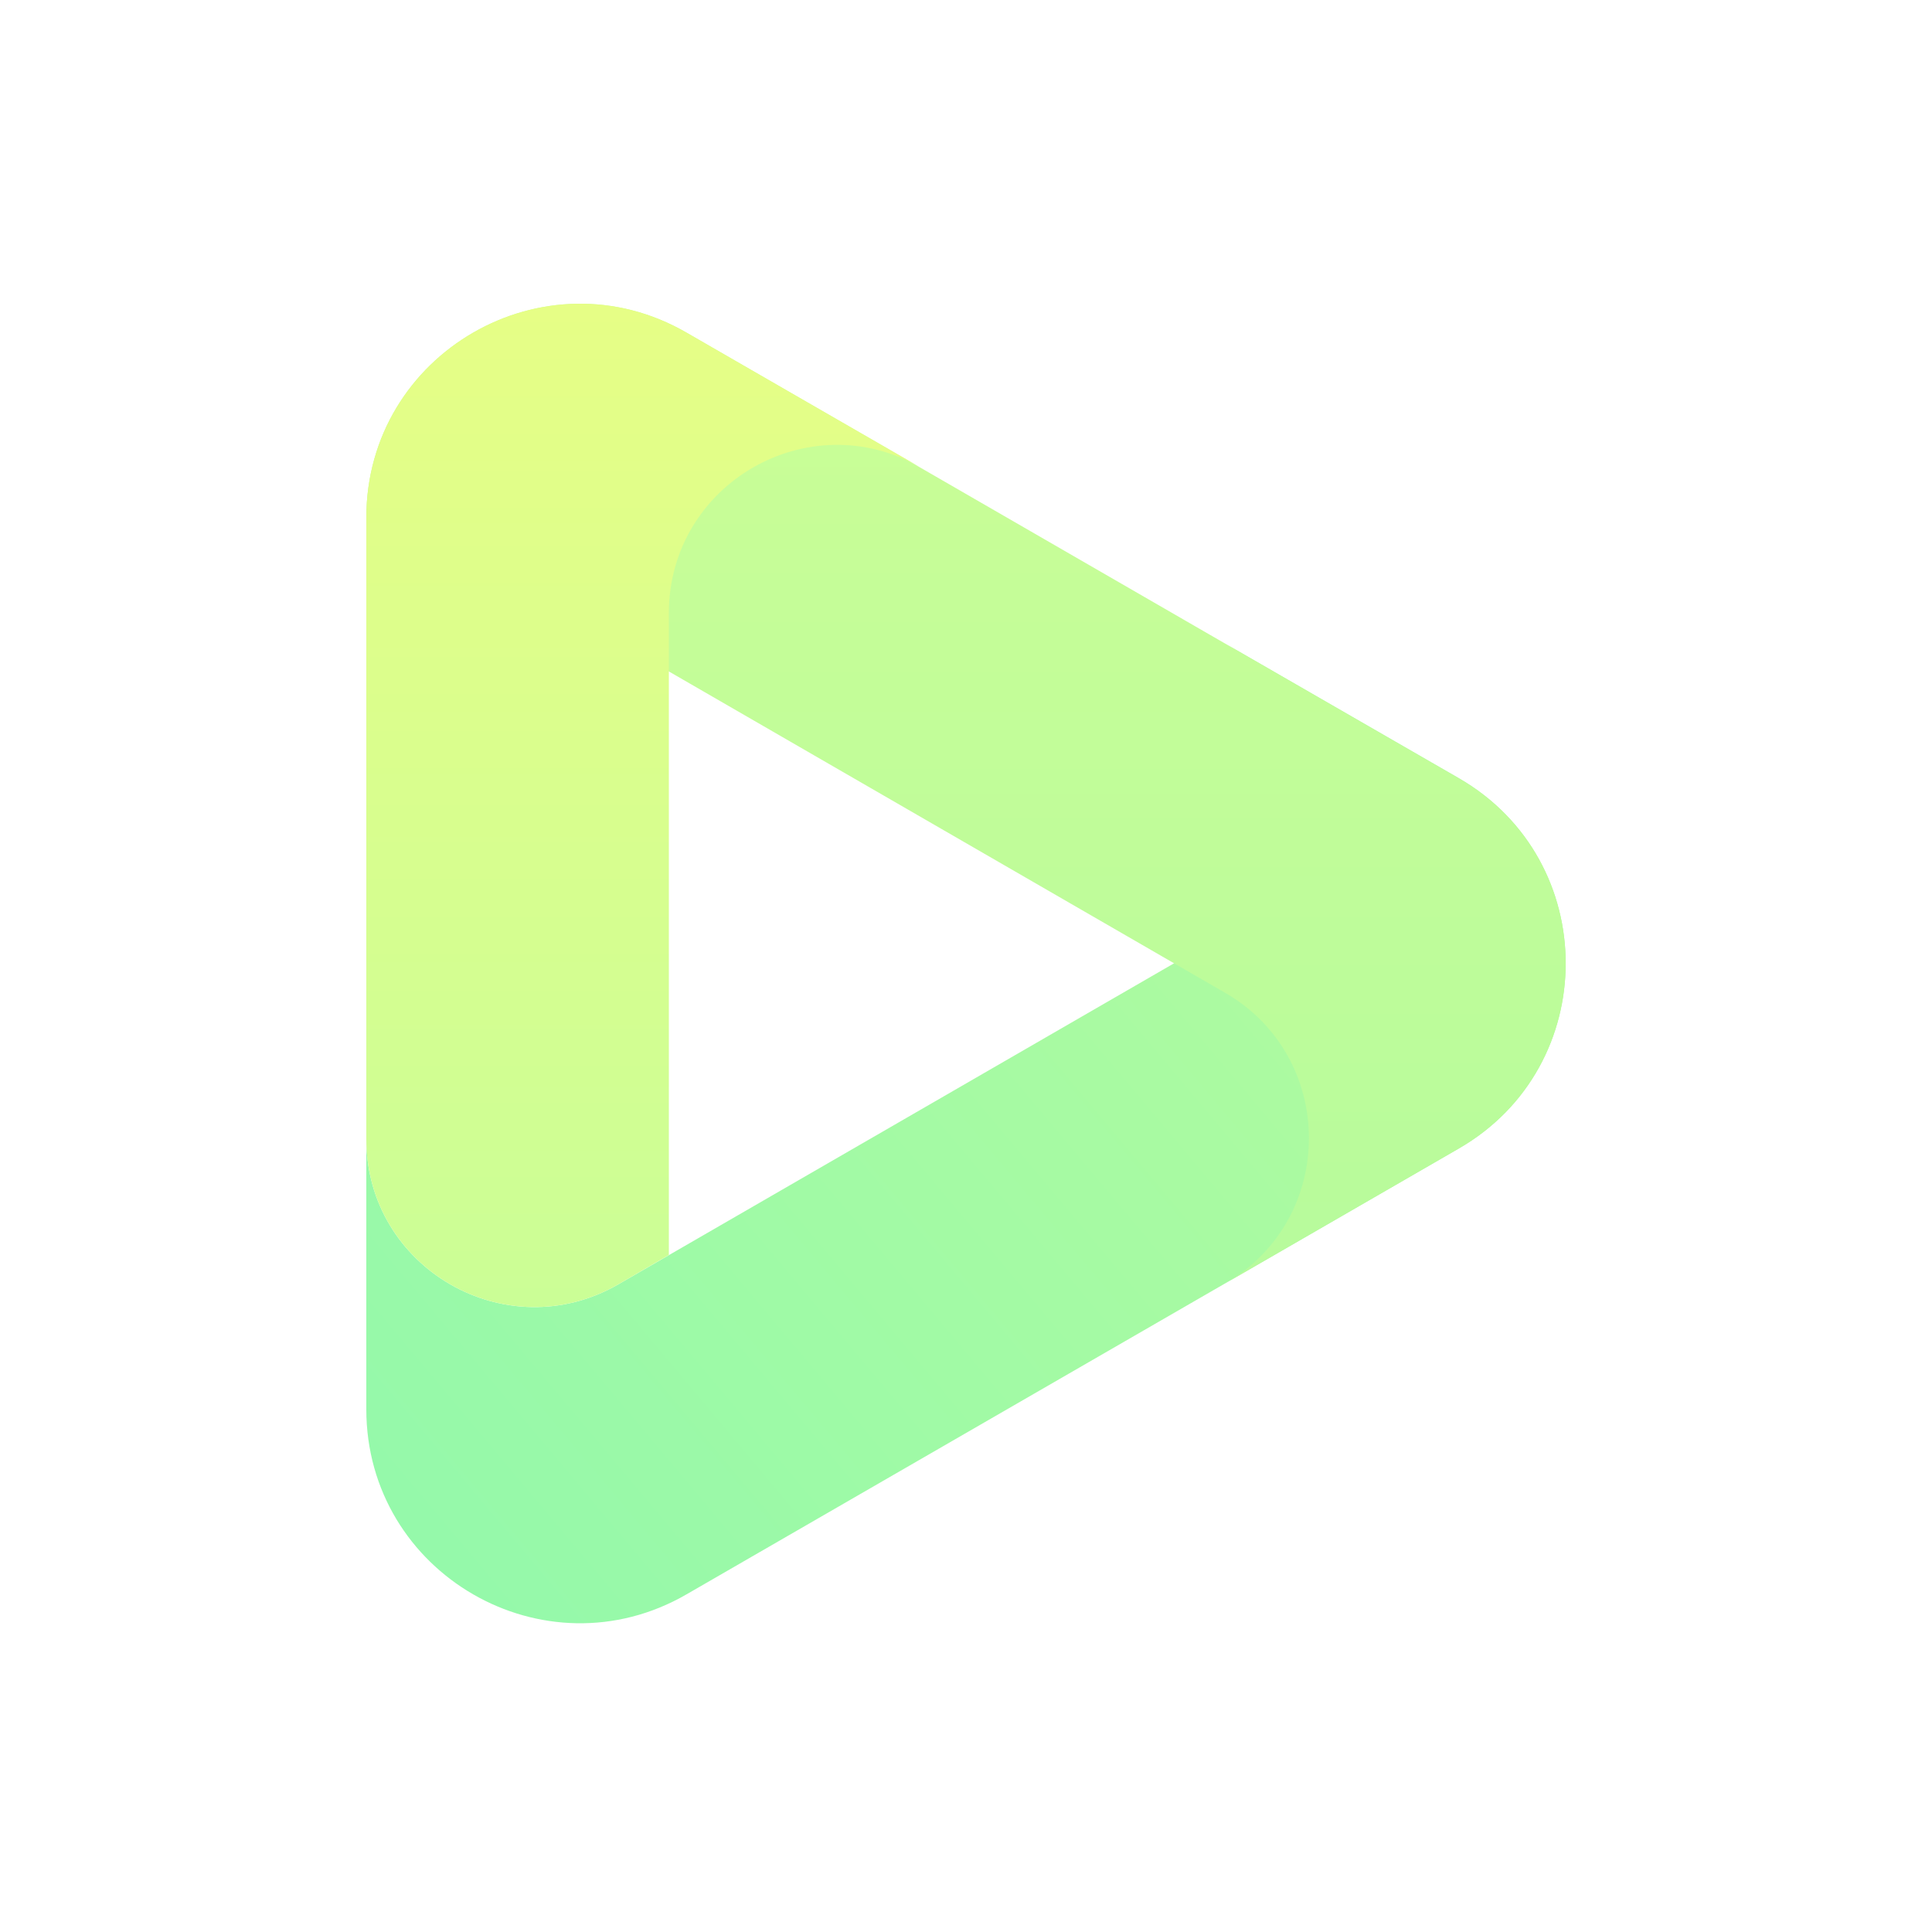
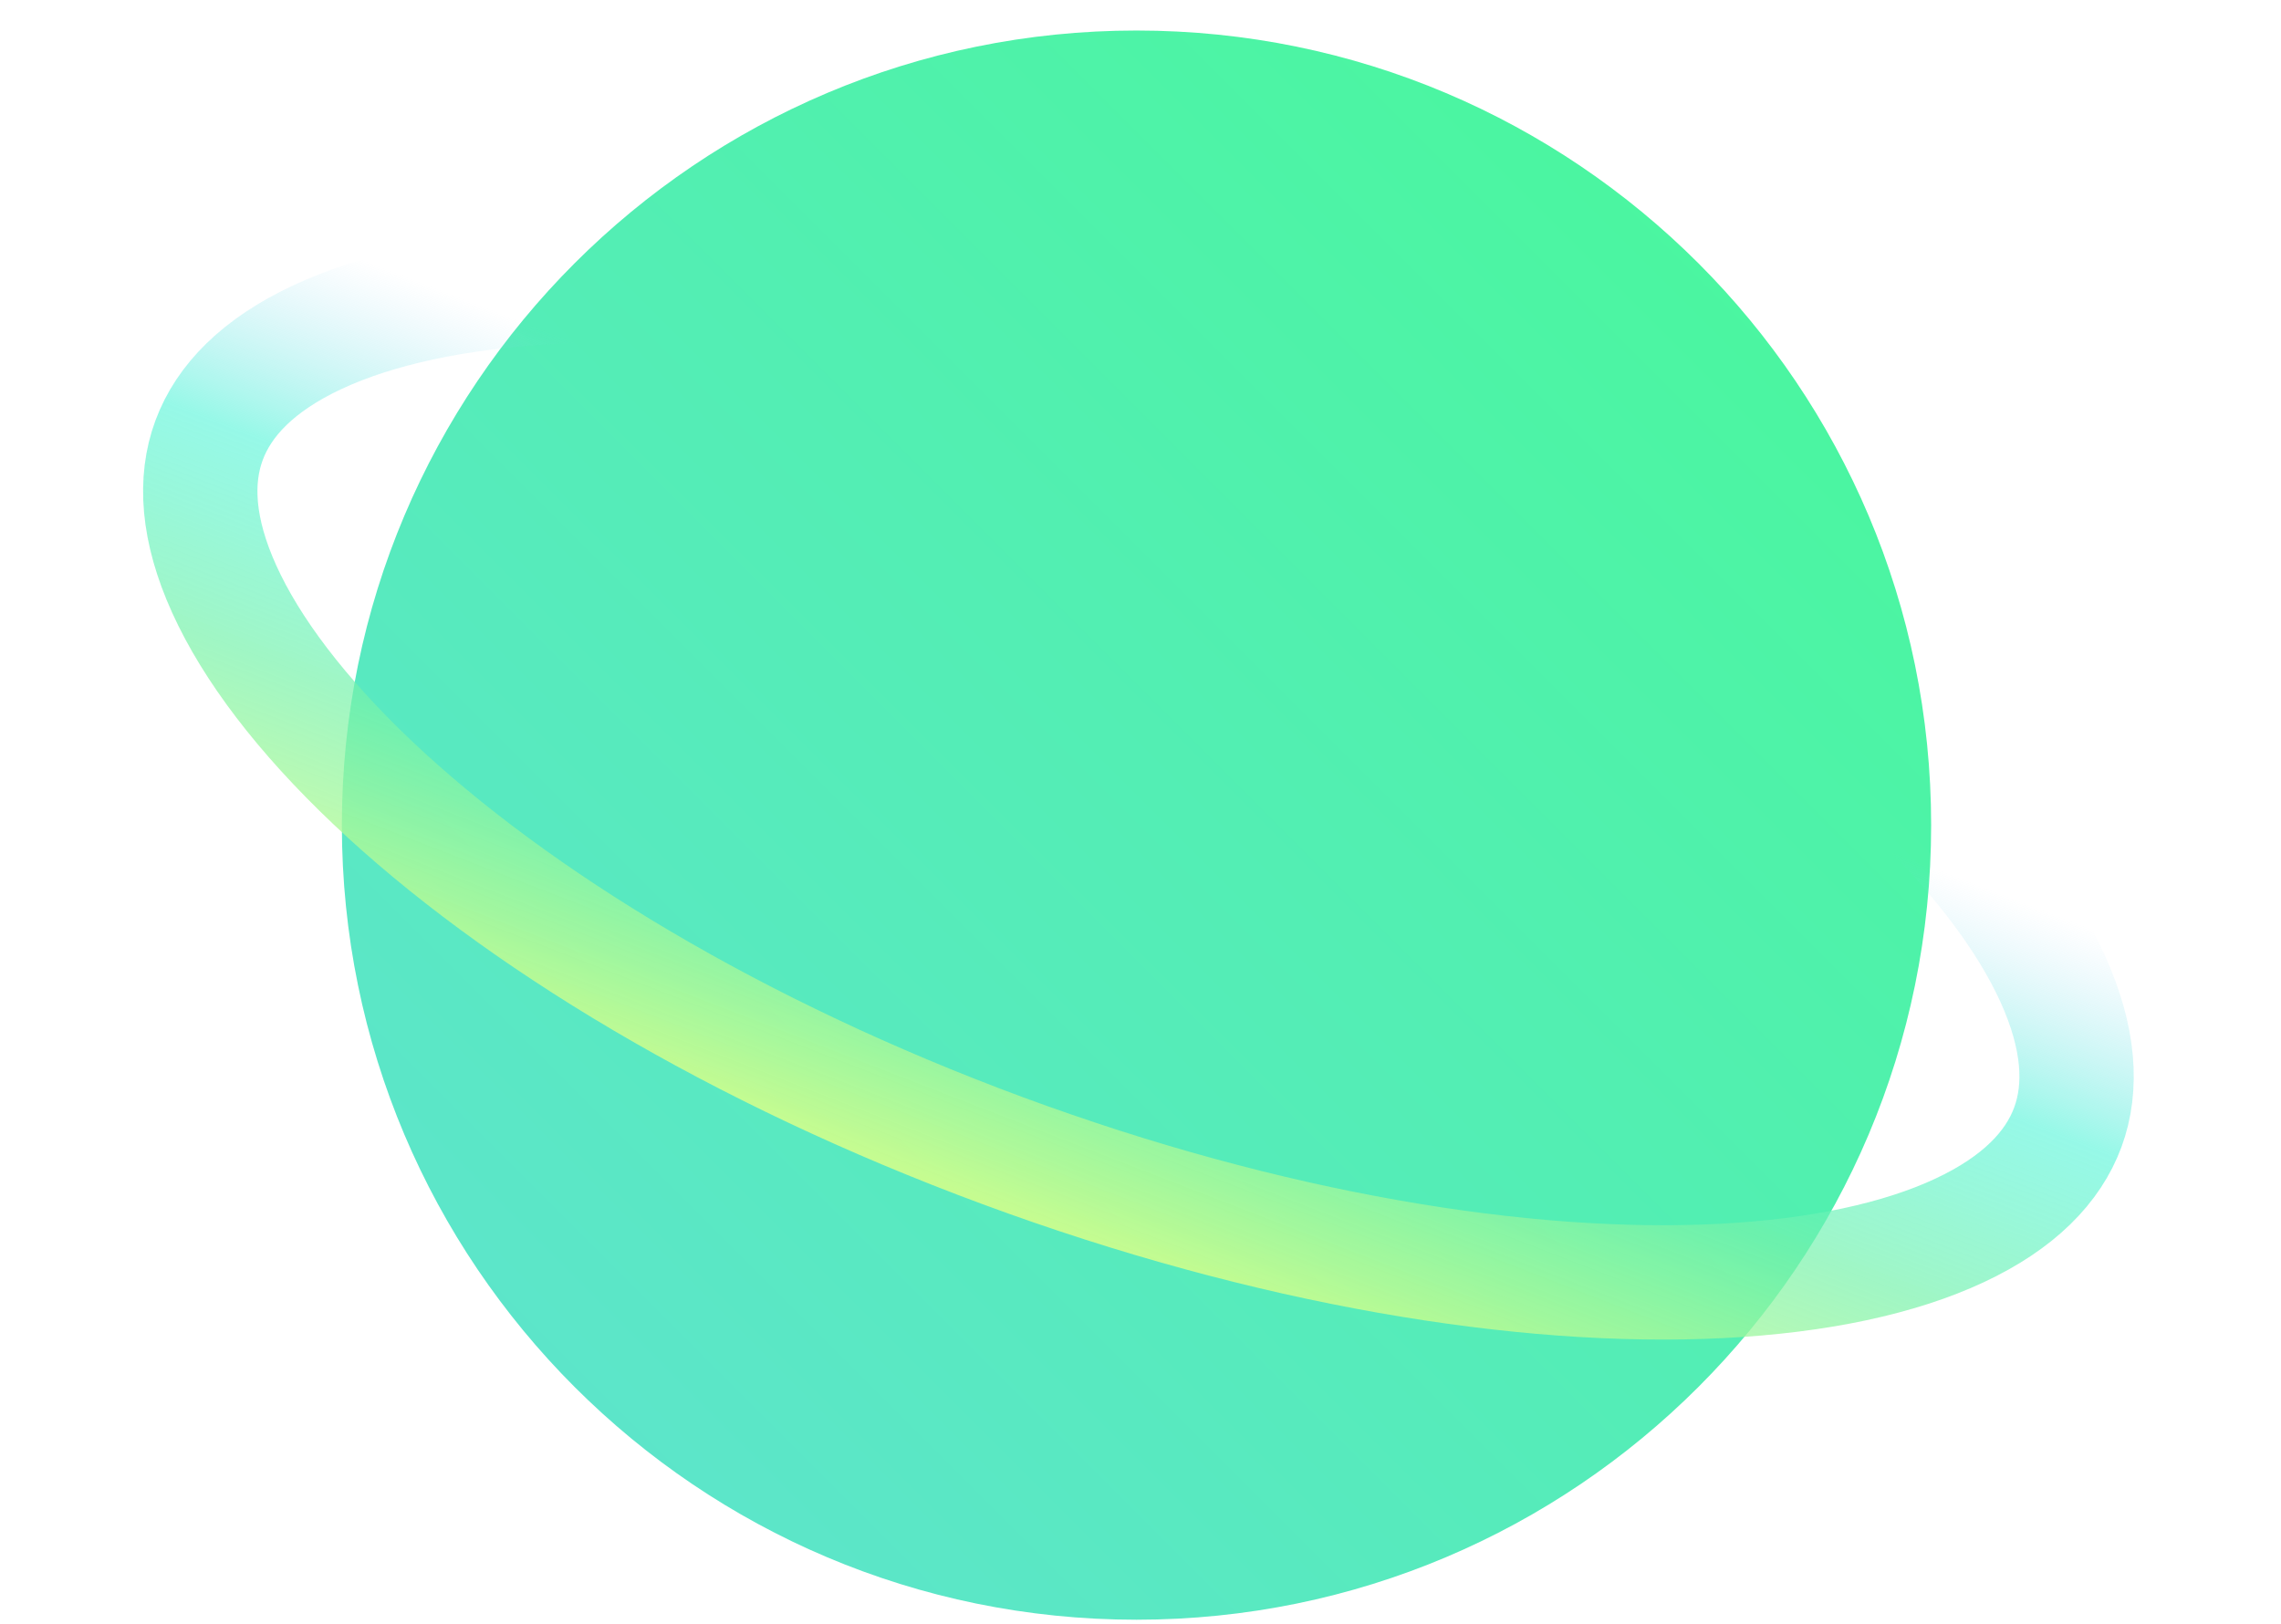
- <svg xmlns="http://www.w3.org/2000/svg" version="1.2" viewBox="0 0 500 500" width="1000" height="1000">
+ <svg xmlns="http://www.w3.org/2000/svg" width="399" height="284" viewBox="0 0 399 284" fill="none">
+   <path d="M337.801 144.339C337.801 221.106 275.568 283.339 198.801 283.339C122.033 283.339 59.8 221.106 59.8 144.339C59.8 67.571 122.033 5.339 198.801 5.339C275.568 5.339 337.801 67.571 337.801 144.339Z" fill="url(#paint0_linear_12_78)" />
+   <path d="M361.705 197.205C359.125 204.184 353.11 210.413 342.756 215.25C332.347 220.113 318.209 223.22 300.994 224.085C266.605 225.812 221.94 218.494 175.414 201.297C128.889 184.1 90.202 160.61 65.203 136.931C52.689 125.078 43.97 113.522 39.226 103.059C34.507 92.65 33.99 84.006 36.569 77.028C39.149 70.049 45.164 63.819 55.518 58.982C65.927 54.12 80.065 51.013 97.28 50.148C131.67 48.42 176.334 55.739 222.86 72.936C269.385 90.132 308.072 113.623 333.071 137.302C345.585 149.155 354.304 160.71 359.048 171.174C363.767 181.582 364.284 190.226 361.705 197.205Z" stroke="url(#paint1_linear_12_78)" stroke-width="20" />
  <defs>
-     <linearGradient id="g1" x1="510.2" y1="292.9" x2="207.4" y2="546.9" gradientUnits="userSpaceOnUse">
-       <stop offset="0" stop-color="#b7fb9c" />
-       <stop offset="0" stop-color="#b7fb9c" />
-       <stop offset="1" stop-color="#93f9ab" />
+     <linearGradient id="paint0_linear_12_78" x1="338" y1="5" x2="60" y2="283" gradientUnits="userSpaceOnUse">
+       <stop stop-color="#47F998" />
+       <stop offset="1" stop-color="#60E2D2" />
    </linearGradient>
-     <linearGradient id="g2" x1="358.6" y1="78.6" x2="358.6" y2="332.2" gradientUnits="userSpaceOnUse">
-       <stop offset="0" stop-color="#cbfe96" />
-       <stop offset="0" stop-color="#cbfe96" />
-       <stop offset="1" stop-color="#b7fb9c" />
-     </linearGradient>
-     <linearGradient id="g3" x1="448.3" y1="78.6" x2="448.3" y2="338.3" gradientUnits="userSpaceOnUse">
-       <stop offset="0" stop-color="#e6fe86" />
-       <stop offset="1" stop-color="#cbfe96" />
-       <stop offset="1" stop-color="#cbfe96" />
+     <linearGradient id="paint1_linear_12_78" x1="251" y1="5.72769e-06" x2="167" y2="217" gradientUnits="userSpaceOnUse">
+       <stop offset="0.473" stop-color="#8FD3F4" stop-opacity="0" />
+       <stop offset="0.626" stop-color="#41F3D4" stop-opacity="0.55" />
+       <stop offset="0.779" stop-color="#77F2AC" stop-opacity="0.7" />
+       <stop offset="0.964" stop-color="#D9FF88" stop-opacity="0.85" />
    </linearGradient>
  </defs>
-   <style>
- 		.s0 { fill: url(#g1) } 
- 		.s1 { fill: url(#g2) } 
- 		.s2 { fill: url(#g3) } 
- 	</style>
-   <path id="Bottom" class="s0" d="m317 166.5c29 16.7 29 58.5 0 75.2l-157 90.7c-29 16.7-65.2-4.2-65.2-37.6v69.9c0 42.6 46.1 69.2 82.9 47.9l199.9-115.4c36.8-21.3 36.8-74.5 0-95.8z" />
-   <path id="Right" class="s1" d="m94.8 203.9c0-33.5 36.2-54.4 65.2-37.7l157 90.7c29 16.7 29 58.6 0 75.3l60.6-35c36.8-21.3 36.8-74.5 0-95.7l-199.9-115.4c-36.8-21.3-82.9 5.3-82.9 47.9z" />
-   <path id="Left" class="s2" d="m160 332.4l13.1-7.6v-166.1c0-33.5 36.2-54.4 65.2-37.7l-60.6-34.9c-36.8-21.3-82.9 5.3-82.9 47.9v160.8c0 33.4 36.2 54.3 65.2 37.6z" />
</svg>
